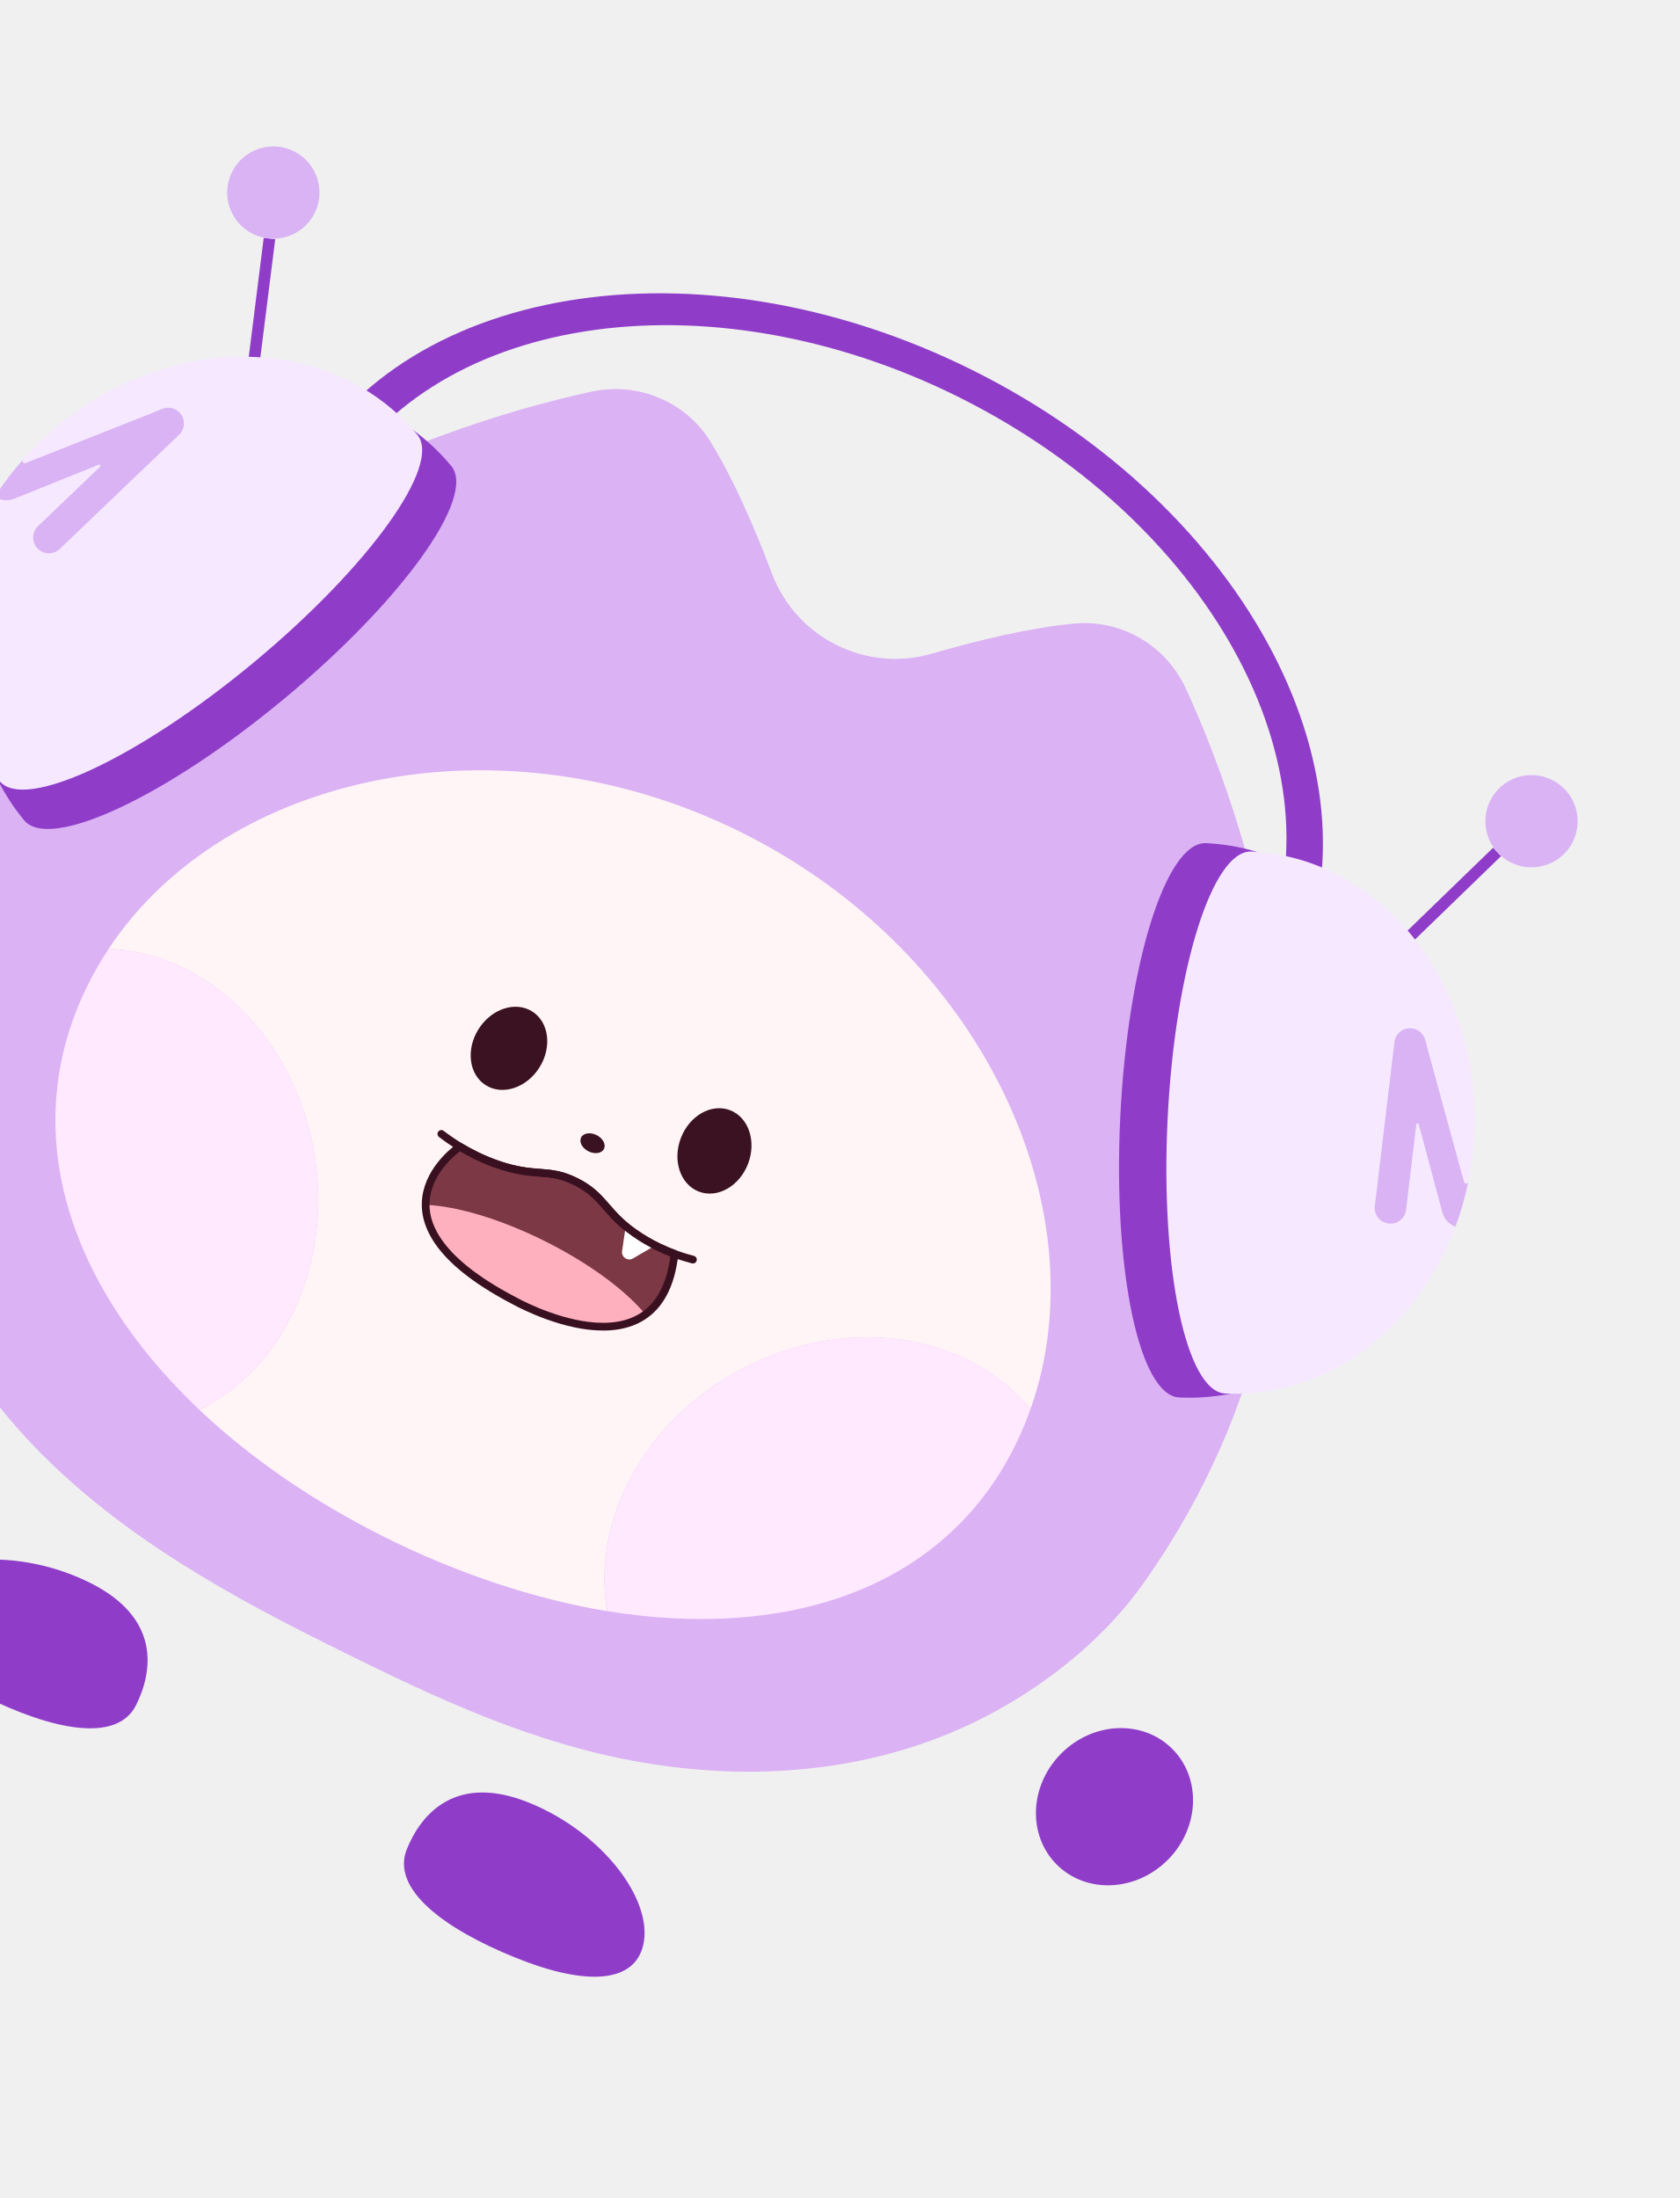
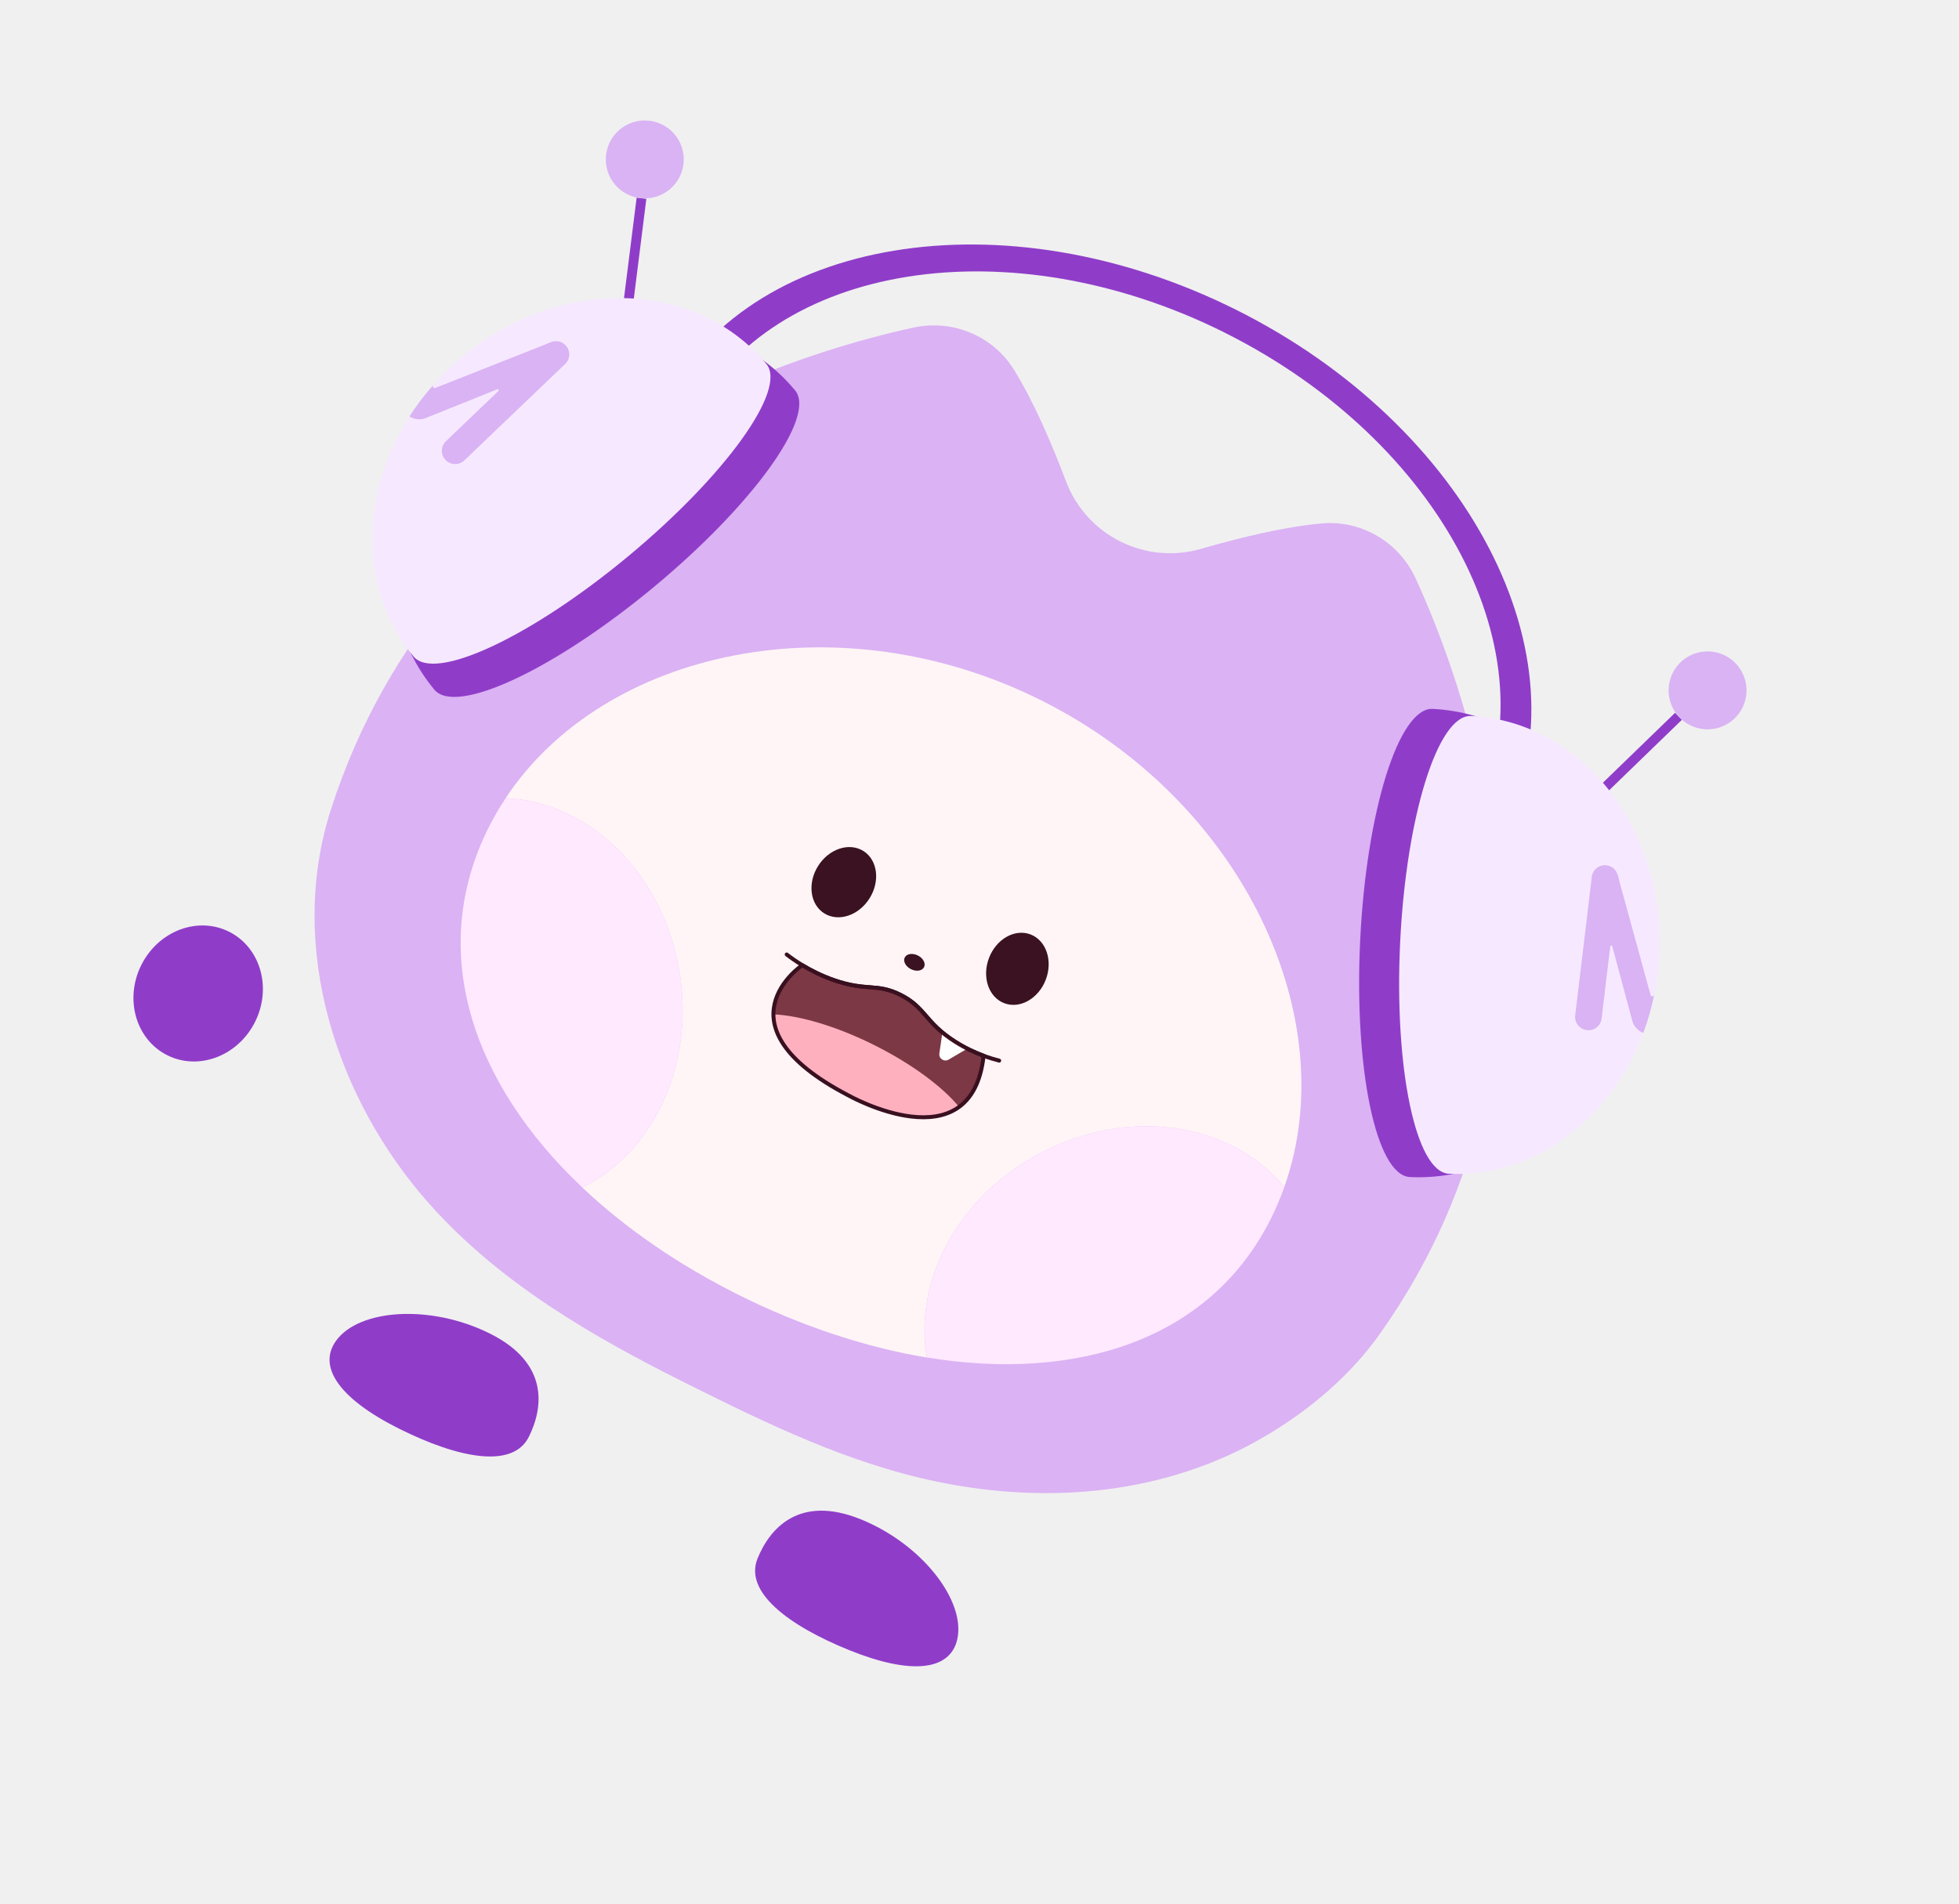
- <svg xmlns="http://www.w3.org/2000/svg" width="360" height="471" viewBox="0 0 360 471" fill="none">
-   <g clip-path="url(#clip0_438_998)">
-     <path d="M205.711 85.219C260.746 112.716 289.246 167.265 269.365 207.056C268.64 208.507 267.857 209.909 267.028 211.271C267.984 214.596 268.85 217.989 269.599 221.451C272.328 218.025 274.706 214.302 276.702 210.306C298.025 167.647 267.612 108.896 208.609 79.417C149.607 49.938 84.372 60.901 63.06 103.556C61.959 105.761 61.005 108.003 60.181 110.282C63.65 108.89 67.124 107.639 70.572 106.513C90.948 67.525 151.13 57.94 205.722 85.215L205.711 85.219Z" fill="#8F3DC9" />
-     <path d="M254.149 147.575C249.925 138.372 240.412 132.722 230.327 133.62C220.927 134.463 209.718 137.167 199.778 140.052C185.591 144.181 170.643 136.713 165.426 122.889C161.772 113.212 157.203 102.625 152.225 94.598C146.887 85.995 136.657 81.78 126.761 83.929C94.769 90.879 7.401 117.638 -21.056 206.244C-32.259 241.142 -19.665 279.847 4.079 306.432C21.984 326.475 45.473 340.023 69.269 351.884C89.715 362.082 110.092 372.031 132.616 376.719C161.02 382.634 191.045 380.009 216.297 365.022C227.376 358.452 237.625 349.766 245.098 339.212C298.871 263.255 267.806 177.323 254.145 147.564L254.149 147.575Z" fill="#DBB2F4" />
-     <path d="M158.87 293.412C181.33 281.514 207.38 285.587 220.836 301.965C235.944 259.382 210.604 204.21 159.113 178.484C107.622 152.758 48.247 165.632 23.279 203.316C44.504 204.182 63.47 222.582 67.454 247.738C71.19 271.355 60.535 293.385 42.724 302.103C53.652 312.437 67.103 321.719 82.473 329.398C97.843 337.077 114.6 342.703 130.132 345.247C126.745 325.929 137.944 304.494 158.858 293.415L158.87 293.412Z" fill="#FFF5F6" />
-     <path d="M67.462 247.742C63.477 222.586 44.515 204.179 23.286 203.319C21.681 205.736 20.225 208.244 18.916 210.864C3.305 242.108 14.692 275.586 42.731 302.107C60.531 293.393 71.198 271.359 67.462 247.742Z" fill="#FFE9FE" />
-     <path d="M217.417 310.031C218.729 307.404 219.872 304.71 220.84 301.957C207.372 285.583 181.334 281.507 158.873 293.404C137.955 304.491 126.748 325.922 130.147 345.236C168.125 351.459 202.025 340.838 217.42 310.024L217.417 310.031Z" fill="#FFE9FE" />
-     <path d="M115.603 228.745C118.348 224.378 117.651 219.001 114.046 216.734C110.442 214.468 105.294 216.171 102.548 220.537C99.803 224.904 100.499 230.281 104.104 232.548C107.709 234.814 112.857 233.111 115.603 228.745Z" fill="#3A1221" />
-     <path d="M149.774 255.346C153.751 256.868 158.47 254.196 160.313 249.378C162.156 244.561 160.427 239.422 156.45 237.9C152.473 236.378 147.754 239.05 145.911 243.868C144.068 248.685 145.798 253.824 149.774 255.346Z" fill="#3A1221" />
-     <path d="M126.115 246.714C127.467 247.39 128.953 247.16 129.433 246.199C129.913 245.239 129.205 243.912 127.852 243.236C126.5 242.56 125.014 242.791 124.534 243.751C124.054 244.712 124.762 246.038 126.115 246.714Z" fill="#3A1221" />
-     <path d="M110.138 278.691C75.952 260.825 98.537 245.698 98.537 245.698C100.709 247.014 103.37 248.371 106.492 249.469C114.914 252.419 117.369 250.187 123.423 253.212C129.876 256.436 129.611 260.224 137.322 265.113C139.89 266.747 142.376 267.878 144.545 268.684C141.512 296.465 110.138 278.691 110.138 278.691Z" fill="#7C3844" />
-     <path d="M116.804 265.977C107.162 261.159 97.816 258.45 91.219 258.179C91.251 263.854 95.467 271.019 110.131 278.687C110.131 278.687 128.295 288.974 138.315 281.653C134.118 276.56 126.38 270.761 116.797 265.973L116.804 265.977Z" fill="#FFB0BF" />
-     <path d="M110.138 278.691C75.952 260.825 98.537 245.698 98.537 245.698C100.709 247.014 103.37 248.371 106.492 249.469C114.914 252.419 117.369 250.187 123.423 253.212C129.876 256.436 129.611 260.224 137.322 265.113C139.89 266.747 142.376 267.878 144.545 268.684C141.512 296.465 110.138 278.691 110.138 278.691Z" stroke="#391020" stroke-width="1.655" stroke-linecap="round" stroke-linejoin="round" />
-     <path d="M137.874 416.687C136.09 424.753 126.139 425.809 110.536 419.525C94.945 413.24 83.778 404.709 87.181 396.266C90.27 388.609 97.737 379.984 113.335 386.274C128.926 392.559 140.017 406.98 137.868 416.694L137.874 416.687Z" fill="#8F3DC9" />
-     <path d="M-19.72 340.964C-24.572 347.639 -18.773 355.799 -3.735 363.312C11.302 370.825 25.088 373.533 29.158 365.385C32.848 357.999 34.354 346.693 19.317 339.18C4.28 331.667 -13.877 332.916 -19.72 340.964Z" fill="#8F3DC9" />
-     <path d="M57.747 51.112L54.381 77.895" stroke="#8F3DC9" stroke-width="2.482" stroke-miterlimit="10" />
-     <path d="M54.161 50.107C59.045 52.547 64.983 50.566 67.423 45.682C69.863 40.798 67.882 34.86 62.998 32.42C58.114 29.98 52.177 31.961 49.736 36.845C47.296 41.729 49.277 47.667 54.161 50.107Z" fill="#D9B3F4" />
-     <path d="M96.71 99.857C78.443 77.839 43.145 76.987 17.872 97.957C-7.401 118.926 -13.077 153.774 5.191 175.792C10.661 182.391 35.589 170.737 60.861 149.768C86.135 128.798 102.18 106.455 96.71 99.857Z" fill="#8F3DC9" />
-     <path d="M89.428 93.149C71.564 71.619 37.05 70.789 12.343 91.292C-12.364 111.795 -17.921 145.87 -0.057 167.4C5.294 173.847 29.664 162.46 54.371 141.957C79.078 121.453 94.776 99.603 89.425 93.156L89.428 93.149Z" fill="#F6E9FF" />
-     <path d="M3.091 106.848L21.154 99.588C21.432 99.477 21.654 99.828 21.443 100.028L8.125 112.766C6.793 114.043 6.742 116.162 8.019 117.494L8.063 117.535C9.34 118.866 11.46 118.917 12.791 117.64L38.385 93.16C39.728 91.88 39.768 89.763 38.491 88.432L38.435 88.376C37.421 87.315 35.89 87.105 34.625 87.693C34.617 87.69 34.58 87.671 34.58 87.671L33.108 88.304L5.438 99.245C5.061 99.389 4.698 99.004 4.861 98.642L4.935 98.494C2.672 101.044 0.645 103.712 -1.122 106.49C0.132 107.256 1.686 107.422 3.088 106.855L3.091 106.848Z" fill="#D9B3F4" />
-     <path d="M320.833 182.557L301.446 201.335" stroke="#8F3DC9" stroke-width="2.482" stroke-miterlimit="10" />
-     <path d="M323.79 184.82C328.674 187.26 334.612 185.279 337.052 180.395C339.492 175.511 337.511 169.574 332.627 167.134C327.743 164.693 321.806 166.674 319.365 171.559C316.925 176.443 318.906 182.38 323.79 184.82Z" fill="#D9B3F4" />
-     <path d="M258.466 180.674C287.042 182.06 308.918 209.775 307.326 242.576C305.734 275.377 281.276 300.841 252.7 299.454C244.139 299.043 238.489 272.111 240.081 239.311C241.674 206.51 249.905 180.262 258.466 180.674Z" fill="#8F3DC9" />
-     <path d="M268.204 182.469C296.147 183.826 317.535 210.926 315.976 242.995C314.417 275.063 290.507 299.969 262.563 298.612C254.195 298.204 248.667 271.879 250.226 239.811C251.785 207.742 259.831 182.068 268.2 182.477L268.204 182.469Z" fill="#F6E9FF" />
-     <path d="M309.085 259.73L304.044 240.927C303.966 240.638 303.552 240.671 303.519 240.96L301.33 259.259C301.109 261.09 299.444 262.404 297.613 262.183L297.554 262.172C295.723 261.95 294.409 260.286 294.63 258.454L298.837 223.289C299.055 221.446 300.723 220.143 302.554 220.365L302.632 220.376C304.09 220.549 305.178 221.648 305.467 223.013C305.474 223.016 305.511 223.035 305.511 223.035L305.889 224.592L313.755 253.288C313.866 253.676 314.392 253.735 314.584 253.387L314.658 253.239C313.978 256.58 313.062 259.803 311.901 262.885C310.536 262.341 309.47 261.199 309.081 259.737L309.085 259.73Z" fill="#D9B3F4" />
-     <path d="M250.279 398.525C257.102 391.663 257.512 381.008 251.194 374.726C244.877 368.444 234.224 368.914 227.401 375.776C220.578 382.638 220.168 393.293 226.486 399.575C232.803 405.856 243.456 405.386 250.279 398.525Z" fill="#8F3DC9" />
-     <path d="M134.047 263.06L133.316 268.096C133.132 269.391 134.523 270.326 135.648 269.667L140.157 267.028L134.055 263.064L134.047 263.06Z" fill="white" />
-     <path d="M148.496 269.919C147.383 269.63 146.036 269.235 144.545 268.684C142.377 267.878 139.89 266.747 137.322 265.112C129.611 260.224 129.876 256.435 123.423 253.211C117.37 250.187 114.914 252.419 106.493 249.469C103.37 248.371 100.709 247.014 98.537 245.698C96.965 244.736 95.64 243.797 94.585 242.983" stroke="#391020" stroke-width="1.655" stroke-linecap="round" stroke-linejoin="round" />
+ <svg xmlns="http://www.w3.org/2000/svg" width="497" height="483" viewBox="0 0 497 483" fill="none">
+   <g clip-path="url(#clip0_1533_4342)">
+     <path d="M310.711 84.404C365.746 111.901 394.246 166.45 374.365 206.242C373.64 207.692 372.857 209.094 372.028 210.456C372.984 213.782 373.85 217.174 374.599 220.637C377.328 217.21 379.706 213.487 381.702 209.491C403.025 166.832 372.612 108.081 313.609 78.602C254.607 49.123 189.372 60.086 168.06 102.741C166.959 104.946 166.005 107.189 165.181 109.468C168.65 108.076 172.124 106.824 175.572 105.699C195.948 66.71 256.13 57.125 310.722 84.4L310.711 84.404Z" fill="#8F3DC9" />
+     <path d="M359.149 146.761C354.925 137.557 345.412 131.907 335.327 132.806C325.927 133.648 314.718 136.352 304.778 139.237C290.591 143.367 275.643 135.898 270.426 122.074C266.771 112.397 262.203 101.81 257.225 93.784C251.887 85.18 241.657 80.966 231.761 83.114C199.769 90.064 112.4 116.824 83.944 205.43C72.741 240.327 85.335 279.032 109.079 305.618C126.984 325.66 150.473 339.209 174.268 351.07C194.715 361.267 215.092 371.217 237.616 375.905C266.02 381.819 296.045 379.194 321.297 364.207C332.375 357.637 342.624 348.951 350.098 338.398C403.871 262.44 372.806 176.509 359.145 146.75L359.149 146.761Z" fill="#DBB2F4" />
+     <path d="M263.87 292.597C286.33 280.7 312.38 284.773 325.836 301.15C340.944 258.567 315.604 203.396 264.113 177.669C212.622 151.943 153.247 164.817 128.279 202.501C149.504 203.368 168.47 221.767 172.454 246.923C176.19 270.54 165.535 292.571 147.724 301.289C158.652 311.622 172.103 320.904 187.473 328.583C202.843 336.263 219.6 341.888 235.132 344.433C231.745 325.115 242.944 303.68 263.858 292.601L263.87 292.597Z" fill="#FFF5F6" />
+     <path d="M172.461 246.927C168.477 221.771 149.515 203.364 128.286 202.505C126.681 204.921 125.224 207.43 123.916 210.049C108.305 241.293 119.692 274.771 147.731 301.292C165.531 292.578 176.198 270.544 172.461 246.927Z" fill="#FFE9FE" />
+     <path d="M322.417 309.216C323.729 306.589 324.872 303.896 325.84 301.143C312.372 284.769 286.334 280.692 263.873 292.589C242.956 303.676 231.749 325.107 235.147 344.422C273.125 350.644 307.025 340.024 322.42 309.209L322.417 309.216Z" fill="#FFE9FE" />
+     <path d="M220.603 227.93C223.348 223.563 222.651 218.186 219.047 215.92C215.442 213.653 210.294 215.356 207.548 219.723C204.803 224.089 205.5 229.467 209.104 231.733C212.709 234 217.857 232.297 220.603 227.93Z" fill="#3A1221" />
+     <path d="M254.774 254.531C258.751 256.053 263.47 253.381 265.313 248.564C267.156 243.746 265.426 238.607 261.45 237.085C257.473 235.564 252.754 238.236 250.911 243.053C249.068 247.871 250.797 253.01 254.774 254.531Z" fill="#3A1221" />
+     <path d="M231.114 245.9C232.467 246.576 233.953 246.345 234.433 245.384C234.913 244.424 234.205 243.097 232.852 242.422C231.499 241.746 230.014 241.976 229.534 242.937C229.054 243.897 229.762 245.224 231.114 245.9Z" fill="#3A1221" />
+     <path d="M215.138 277.876C180.952 260.01 203.537 244.883 203.537 244.883C205.709 246.199 208.37 247.556 211.493 248.654C219.914 251.604 222.369 249.372 228.423 252.397C234.876 255.621 234.611 259.409 242.322 264.298C244.89 265.932 247.377 267.064 249.545 267.87C246.512 295.651 215.138 277.876 215.138 277.876Z" fill="#7C3844" />
+     <path d="M221.804 265.162C212.162 260.345 202.816 257.636 196.219 257.364C196.251 263.039 200.467 270.204 215.13 277.872C215.13 277.872 233.295 288.159 243.315 280.839C239.118 275.745 231.38 269.947 221.797 265.159L221.804 265.162Z" fill="#FFB0BF" />
+     <path d="M215.138 277.876C180.952 260.01 203.537 244.883 203.537 244.883C205.709 246.199 208.37 247.556 211.493 248.654C219.914 251.604 222.369 249.372 228.423 252.397C234.876 255.621 234.611 259.409 242.322 264.298C244.89 265.932 247.377 267.064 249.545 267.87C246.512 295.651 215.138 277.876 215.138 277.876Z" stroke="#391020" stroke-linecap="round" stroke-linejoin="round" />
+     <path d="M242.874 415.873C241.09 423.938 231.139 424.994 215.536 418.71C199.945 412.425 188.778 403.895 192.181 395.451C195.27 387.794 202.737 379.169 218.335 385.46C233.926 391.745 245.017 406.166 242.868 415.879L242.874 415.873Z" fill="#8F3DC9" />
+     <path d="M85.28 340.149C80.428 346.825 86.228 354.984 101.265 362.497C116.302 370.01 130.088 372.718 134.158 364.57C137.848 357.185 139.354 345.878 124.317 338.365C109.28 330.852 91.123 332.101 85.28 340.149Z" fill="#8F3DC9" />
+     <path d="M42.446 267.739C50.416 271.721 60.383 267.931 64.707 259.275C69.032 250.619 66.078 240.373 58.108 236.391C50.138 232.409 40.171 236.199 35.846 244.855C31.521 253.512 34.476 263.757 42.446 267.739Z" fill="#8F3DC9" />
+     <path d="M162.747 50.298L159.381 77.08" stroke="#8F3DC9" stroke-width="2.482" stroke-miterlimit="10" />
+     <path d="M159.161 49.292C164.045 51.732 169.983 49.751 172.423 44.867C174.863 39.983 172.882 34.046 167.998 31.606C163.114 29.165 157.177 31.146 154.736 36.031C152.296 40.915 154.277 46.852 159.161 49.292Z" fill="#D9B3F4" />
+     <path d="M201.71 99.042C183.443 77.024 148.145 76.173 122.872 97.142C97.599 118.112 91.923 152.96 110.191 174.978C115.661 181.576 140.589 169.922 165.862 148.953C191.134 127.984 207.18 105.641 201.71 99.042Z" fill="#8F3DC9" />
+     <path d="M194.428 92.334C176.564 70.804 142.05 69.975 117.343 90.478C92.636 110.981 87.079 145.056 104.943 166.585C110.294 173.032 134.664 161.645 159.371 141.142C184.078 120.639 199.776 98.788 194.424 92.341L194.428 92.334Z" fill="#F6E9FF" />
+     <path d="M108.091 106.033L126.154 98.773C126.432 98.662 126.654 99.013 126.443 99.213L113.125 111.951C111.793 113.228 111.742 115.348 113.019 116.679L113.063 116.72C114.34 118.051 116.46 118.103 117.791 116.826L143.385 92.346C144.728 91.065 144.768 88.949 143.491 87.617L143.435 87.562C142.421 86.5 140.89 86.29 139.625 86.879C139.617 86.875 139.58 86.856 139.58 86.856L138.108 87.49L110.438 98.43C110.061 98.575 109.698 98.19 109.861 97.827L109.935 97.679C107.672 100.229 105.645 102.897 103.878 105.676C105.132 106.441 106.686 106.607 108.088 106.041L108.091 106.033Z" fill="#D9B3F4" />
+     <path d="M425.833 181.742L406.446 200.52" stroke="#8F3DC9" stroke-width="2.482" stroke-miterlimit="10" />
+     <path d="M428.79 184.006C433.674 186.446 439.612 184.465 442.052 179.581C444.492 174.697 442.511 168.759 437.627 166.319C432.743 163.879 426.806 165.86 424.365 170.744C421.925 175.628 423.906 181.565 428.79 184.006Z" fill="#D9B3F4" />
+     <path d="M363.465 179.86C392.041 181.246 413.918 208.96 412.326 241.761C410.734 274.562 386.276 300.026 357.7 298.64C349.139 298.228 343.489 271.297 345.081 238.496C346.673 205.695 354.905 179.448 363.465 179.86Z" fill="#8F3DC9" />
+     <path d="M373.203 181.655C401.147 183.011 422.535 210.112 420.976 242.18C419.417 274.249 395.506 299.154 367.563 297.797C359.195 297.389 353.667 271.064 355.226 238.996C356.785 206.928 364.831 181.254 373.2 181.662L373.203 181.655Z" fill="#F6E9FF" />
+     <path d="M414.085 258.915L409.044 240.112C408.966 239.823 408.552 239.857 408.519 240.145L406.33 258.444C406.109 260.276 404.444 261.589 402.613 261.368L402.554 261.357C400.722 261.135 399.409 259.471 399.63 257.64L403.837 222.474C404.055 220.631 405.723 219.329 407.554 219.55L407.632 219.561C409.09 219.735 410.178 220.833 410.467 222.198C410.474 222.202 410.511 222.22 410.511 222.22L410.889 223.778L418.755 252.473C418.866 252.861 419.392 252.92 419.584 252.573L419.658 252.425C418.978 255.766 418.062 258.988 416.901 262.07C415.536 261.527 414.47 260.384 414.081 258.923L414.085 258.915Z" fill="#D9B3F4" />
+     <path d="M239.047 262.246L238.316 267.281C238.132 268.576 239.523 269.512 240.648 268.853L245.157 266.214L239.055 262.249L239.047 262.246Z" fill="white" />
+     <path d="M253.496 269.104C252.383 268.816 251.036 268.42 249.545 267.869C247.377 267.064 244.89 265.932 242.322 264.298C234.611 259.409 234.876 255.621 228.423 252.397C222.37 249.372 219.914 251.604 211.493 248.654C208.37 247.556 205.709 246.199 203.537 244.883C201.965 243.922 200.64 242.982 199.585 242.169" stroke="#391020" stroke-linecap="round" stroke-linejoin="round" />
  </g>
  <defs>
-     <clipPath id="clip0_438_998">
-       <rect width="380.312" height="348.868" fill="white" transform="translate(51.2871 0.814636) rotate(26.5479)" />
+     <clipPath id="clip0_1533_4342">
+       <rect width="380.312" height="348.868" fill="white" transform="translate(156.287) rotate(26.5479)" />
    </clipPath>
  </defs>
</svg>
